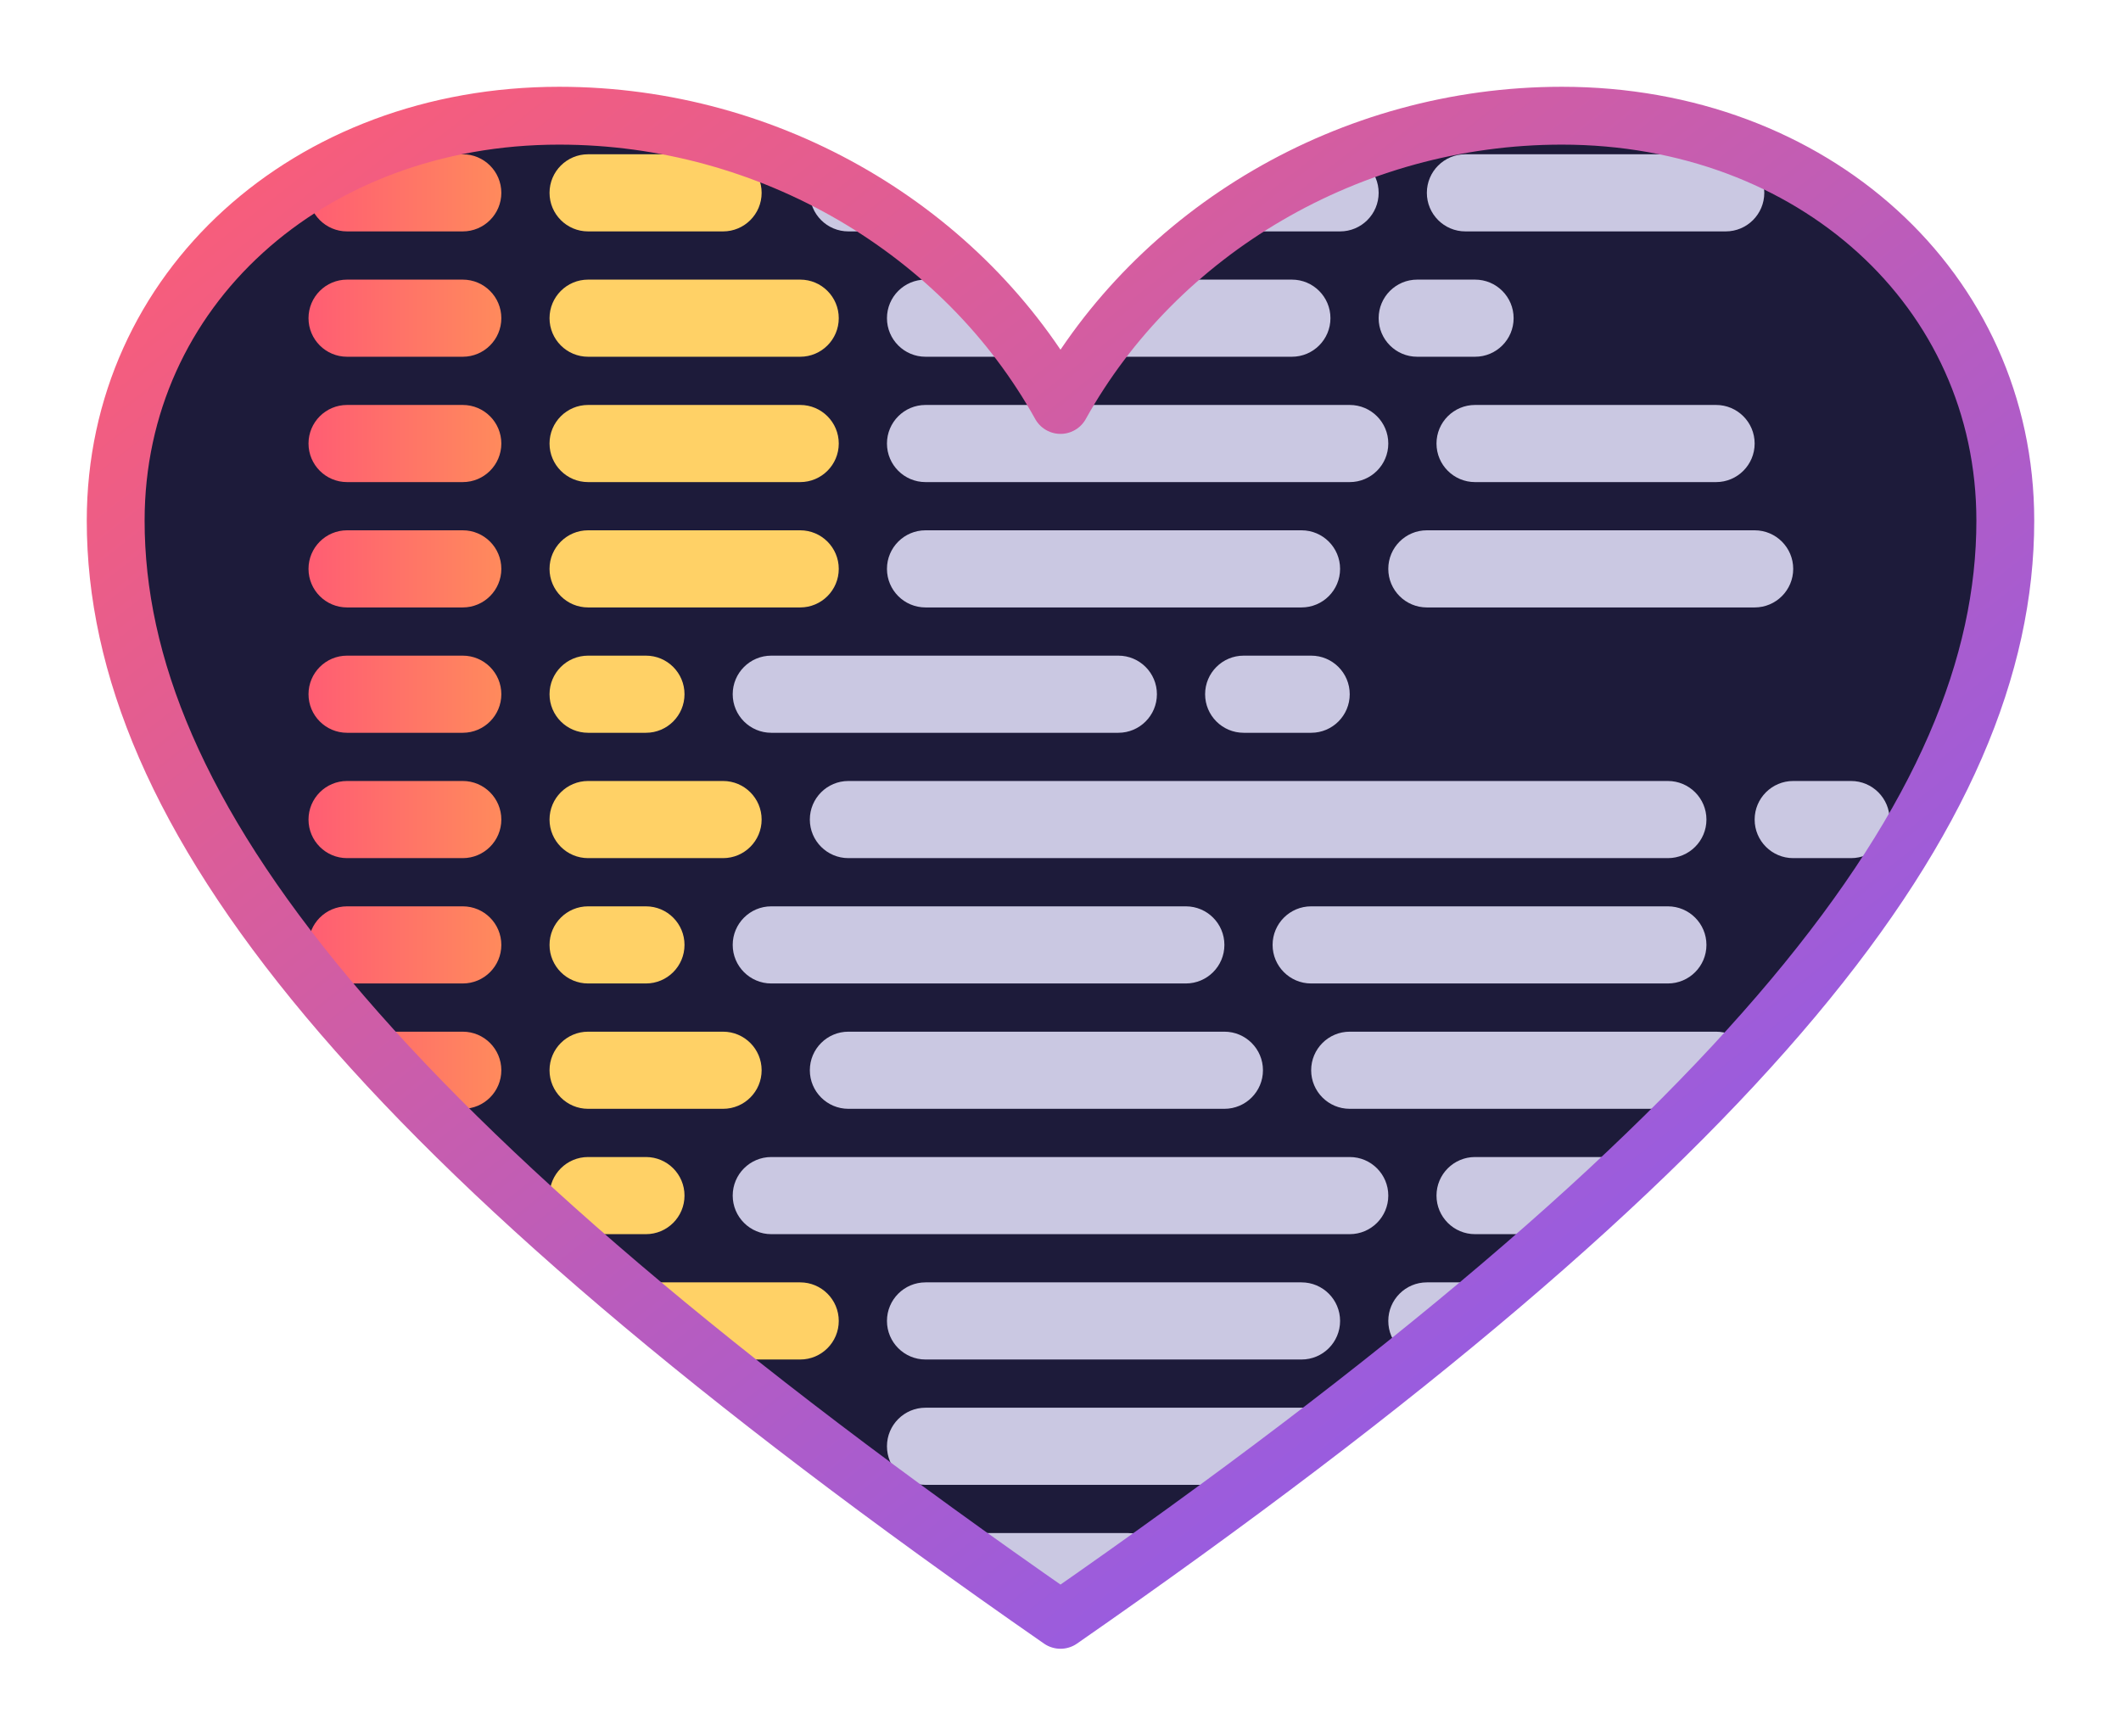
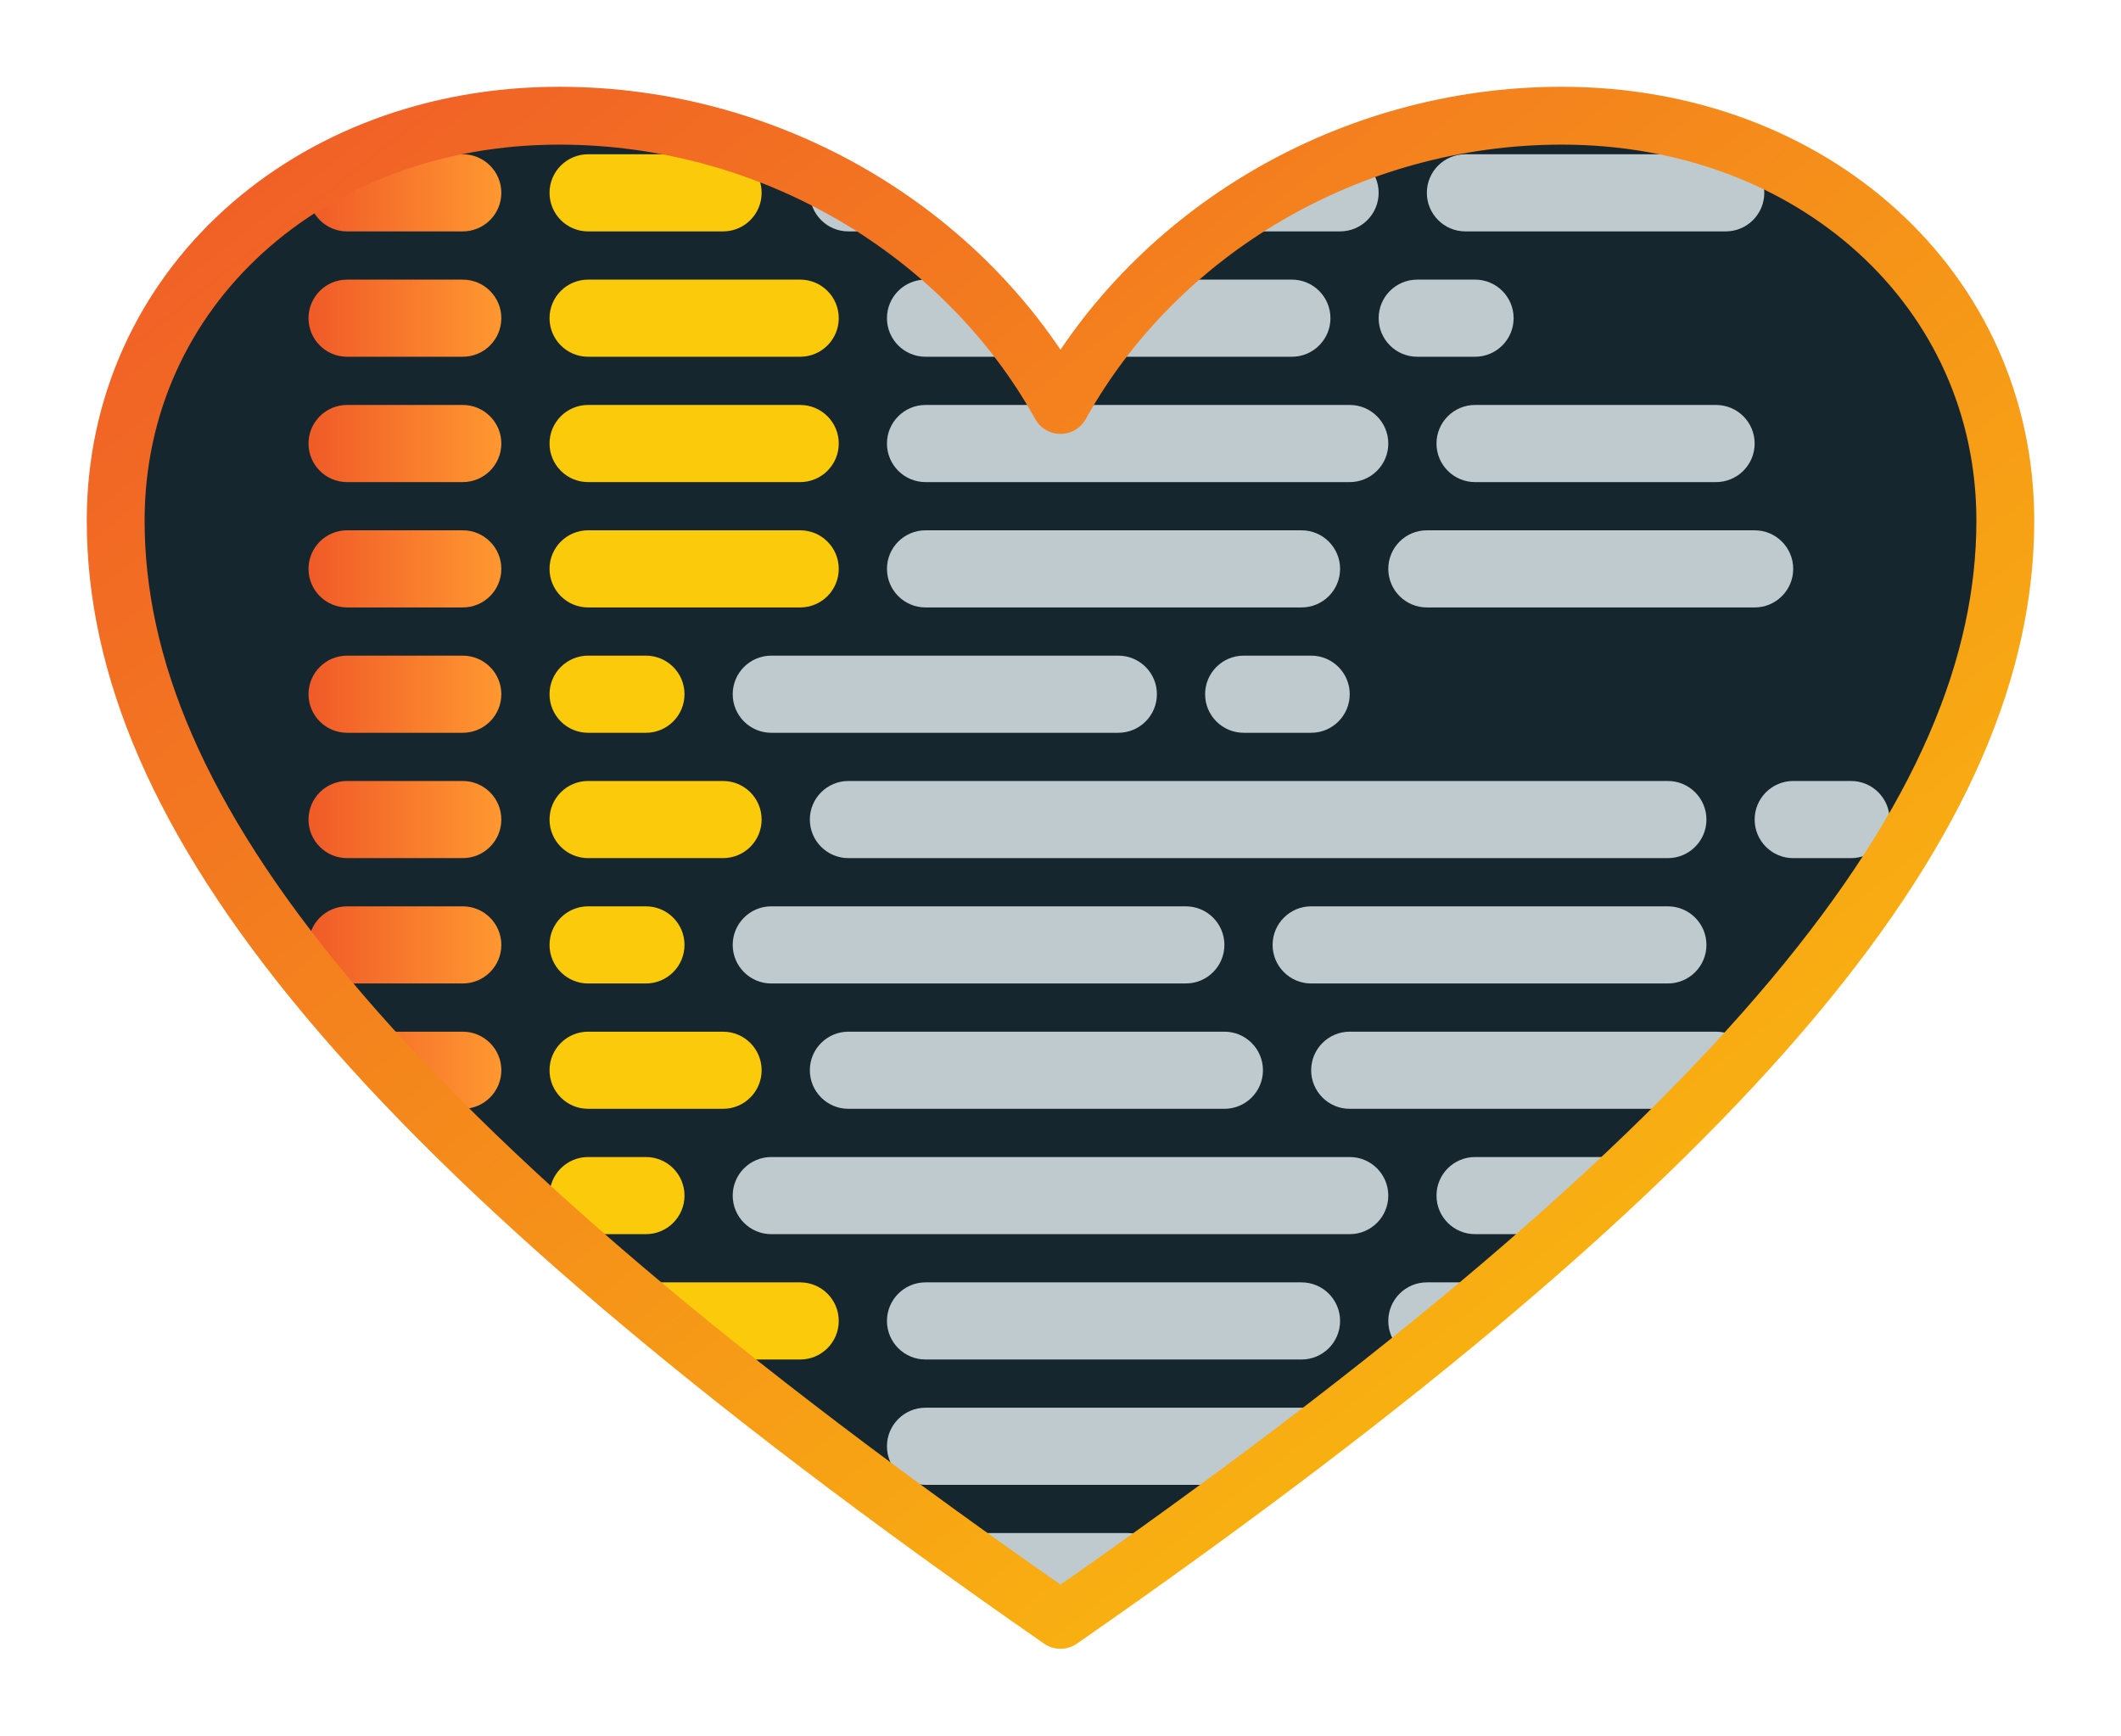
<svg xmlns="http://www.w3.org/2000/svg" viewBox="10 10 220 180" width="220" height="180" role="img" aria-label="lokihouse">
  <defs>
    <linearGradient id="hot" x1="0" y1="0" x2="1" y2="0">
-       <stop offset="0" stop-color="#ff5d73" />
-       <stop offset="1" stop-color="#ff8a5c" />
+       <stop offset="0" stop-color="#f05a28" />
+       <stop offset="1" stop-color="#ff9830" />
    </linearGradient>
    <linearGradient id="rim" x1="0" y1="0" x2="1" y2="1">
-       <stop offset="0" stop-color="#ff5d73" />
-       <stop offset="1" stop-color="#7b5cff" />
+       <stop offset="0" stop-color="#f05a28" />
+       <stop offset="1" stop-color="#fbca0a" />
    </linearGradient>
    <clipPath id="heart">
      <path id="hp" d="M120,178 C48,128 22,94 22,64 C22,40 42,22 68,22 C90,22 110,34 120,52 C130,34 150,22 172,22 C198,22 218,40 218,64 C218,94 192,128 120,178 Z" />
    </clipPath>
  </defs>
-   <path d="M120,178 C48,128 22,94 22,64 C22,40 42,22 68,22 C90,22 110,34 120,52 C130,34 150,22 172,22 C198,22 218,40 218,64 C218,94 192,128 120,178 Z" fill="#1d1b3a" />
+   <path d="M120,178 C48,128 22,94 22,64 C22,40 42,22 68,22 C90,22 110,34 120,52 C130,34 150,22 172,22 C198,22 218,40 218,64 C218,94 192,128 120,178 Z" fill="#15262e" />
  <g clip-path="url(#heart)">
    <rect x="42" y="26" width="20" height="8" rx="4" fill="url(#hot)" fill-opacity="1" />
-     <rect x="67" y="26" width="22" height="8" rx="4" fill="#ffd166" fill-opacity="1" />
-     <rect x="94" y="26" width="59" height="8" rx="4" fill="#e9e6ff" fill-opacity="0.85" />
-     <rect x="158" y="26" width="35" height="8" rx="4" fill="#e9e6ff" fill-opacity="0.85" />
+     <rect x="67" y="26" width="22" height="8" rx="4" fill="#fbca0a" fill-opacity="1" />
+     <rect x="94" y="26" width="59" height="8" rx="4" fill="#dde6ea" fill-opacity="0.85" />
+     <rect x="158" y="26" width="35" height="8" rx="4" fill="#dde6ea" fill-opacity="0.85" />
    <rect x="42" y="39" width="20" height="8" rx="4" fill="url(#hot)" fill-opacity="1" />
-     <rect x="67" y="39" width="30" height="8" rx="4" fill="#ffd166" fill-opacity="1" />
-     <rect x="102" y="39" width="46" height="8" rx="4" fill="#e9e6ff" fill-opacity="0.85" />
-     <rect x="153" y="39" width="14" height="8" rx="4" fill="#e9e6ff" fill-opacity="0.85" />
+     <rect x="67" y="39" width="30" height="8" rx="4" fill="#fbca0a" fill-opacity="1" />
+     <rect x="102" y="39" width="46" height="8" rx="4" fill="#dde6ea" fill-opacity="0.85" />
+     <rect x="153" y="39" width="14" height="8" rx="4" fill="#dde6ea" fill-opacity="0.85" />
    <rect x="42" y="52" width="20" height="8" rx="4" fill="url(#hot)" fill-opacity="1" />
-     <rect x="67" y="52" width="30" height="8" rx="4" fill="#ffd166" fill-opacity="1" />
-     <rect x="102" y="52" width="52" height="8" rx="4" fill="#e9e6ff" fill-opacity="0.85" />
-     <rect x="159" y="52" width="33" height="8" rx="4" fill="#e9e6ff" fill-opacity="0.85" />
+     <rect x="67" y="52" width="30" height="8" rx="4" fill="#fbca0a" fill-opacity="1" />
+     <rect x="102" y="52" width="52" height="8" rx="4" fill="#dde6ea" fill-opacity="0.85" />
+     <rect x="159" y="52" width="33" height="8" rx="4" fill="#dde6ea" fill-opacity="0.85" />
    <rect x="42" y="65" width="20" height="8" rx="4" fill="url(#hot)" fill-opacity="1" />
-     <rect x="67" y="65" width="30" height="8" rx="4" fill="#ffd166" fill-opacity="1" />
-     <rect x="102" y="65" width="47" height="8" rx="4" fill="#e9e6ff" fill-opacity="0.85" />
-     <rect x="154" y="65" width="42" height="8" rx="4" fill="#e9e6ff" fill-opacity="0.85" />
+     <rect x="67" y="65" width="30" height="8" rx="4" fill="#fbca0a" fill-opacity="1" />
+     <rect x="102" y="65" width="47" height="8" rx="4" fill="#dde6ea" fill-opacity="0.85" />
+     <rect x="154" y="65" width="42" height="8" rx="4" fill="#dde6ea" fill-opacity="0.85" />
    <rect x="42" y="78" width="20" height="8" rx="4" fill="url(#hot)" fill-opacity="1" />
-     <rect x="67" y="78" width="14" height="8" rx="4" fill="#ffd166" fill-opacity="1" />
-     <rect x="86" y="78" width="44" height="8" rx="4" fill="#e9e6ff" fill-opacity="0.85" />
-     <rect x="135" y="78" width="15" height="8" rx="4" fill="#e9e6ff" fill-opacity="0.85" />
+     <rect x="67" y="78" width="14" height="8" rx="4" fill="#fbca0a" fill-opacity="1" />
+     <rect x="86" y="78" width="44" height="8" rx="4" fill="#dde6ea" fill-opacity="0.85" />
+     <rect x="135" y="78" width="15" height="8" rx="4" fill="#dde6ea" fill-opacity="0.85" />
    <rect x="42" y="91" width="20" height="8" rx="4" fill="url(#hot)" fill-opacity="1" />
-     <rect x="67" y="91" width="22" height="8" rx="4" fill="#ffd166" fill-opacity="1" />
-     <rect x="94" y="91" width="93" height="8" rx="4" fill="#e9e6ff" fill-opacity="0.85" />
-     <rect x="192" y="91" width="14" height="8" rx="4" fill="#e9e6ff" fill-opacity="0.85" />
+     <rect x="67" y="91" width="22" height="8" rx="4" fill="#fbca0a" fill-opacity="1" />
+     <rect x="94" y="91" width="93" height="8" rx="4" fill="#dde6ea" fill-opacity="0.85" />
+     <rect x="192" y="91" width="14" height="8" rx="4" fill="#dde6ea" fill-opacity="0.85" />
    <rect x="42" y="104" width="20" height="8" rx="4" fill="url(#hot)" fill-opacity="1" />
-     <rect x="67" y="104" width="14" height="8" rx="4" fill="#ffd166" fill-opacity="1" />
-     <rect x="86" y="104" width="51" height="8" rx="4" fill="#e9e6ff" fill-opacity="0.85" />
-     <rect x="142" y="104" width="45" height="8" rx="4" fill="#e9e6ff" fill-opacity="0.85" />
+     <rect x="67" y="104" width="14" height="8" rx="4" fill="#fbca0a" fill-opacity="1" />
+     <rect x="86" y="104" width="51" height="8" rx="4" fill="#dde6ea" fill-opacity="0.85" />
+     <rect x="142" y="104" width="45" height="8" rx="4" fill="#dde6ea" fill-opacity="0.85" />
    <rect x="42" y="117" width="20" height="8" rx="4" fill="url(#hot)" fill-opacity="1" />
-     <rect x="67" y="117" width="22" height="8" rx="4" fill="#ffd166" fill-opacity="1" />
-     <rect x="94" y="117" width="47" height="8" rx="4" fill="#e9e6ff" fill-opacity="0.85" />
-     <rect x="146" y="117" width="46" height="8" rx="4" fill="#e9e6ff" fill-opacity="0.85" />
+     <rect x="67" y="117" width="22" height="8" rx="4" fill="#fbca0a" fill-opacity="1" />
+     <rect x="94" y="117" width="47" height="8" rx="4" fill="#dde6ea" fill-opacity="0.85" />
+     <rect x="146" y="117" width="46" height="8" rx="4" fill="#dde6ea" fill-opacity="0.85" />
    <rect x="42" y="130" width="20" height="8" rx="4" fill="url(#hot)" fill-opacity="1" />
-     <rect x="67" y="130" width="14" height="8" rx="4" fill="#ffd166" fill-opacity="1" />
-     <rect x="86" y="130" width="68" height="8" rx="4" fill="#e9e6ff" fill-opacity="0.85" />
-     <rect x="159" y="130" width="50" height="8" rx="4" fill="#e9e6ff" fill-opacity="0.85" />
+     <rect x="67" y="130" width="14" height="8" rx="4" fill="#fbca0a" fill-opacity="1" />
+     <rect x="86" y="130" width="68" height="8" rx="4" fill="#dde6ea" fill-opacity="0.85" />
+     <rect x="159" y="130" width="50" height="8" rx="4" fill="#dde6ea" fill-opacity="0.85" />
    <rect x="42" y="143" width="20" height="8" rx="4" fill="url(#hot)" fill-opacity="1" />
-     <rect x="67" y="143" width="30" height="8" rx="4" fill="#ffd166" fill-opacity="1" />
-     <rect x="102" y="143" width="47" height="8" rx="4" fill="#e9e6ff" fill-opacity="0.85" />
-     <rect x="154" y="143" width="46" height="8" rx="4" fill="#e9e6ff" fill-opacity="0.85" />
+     <rect x="67" y="143" width="30" height="8" rx="4" fill="#fbca0a" fill-opacity="1" />
+     <rect x="102" y="143" width="47" height="8" rx="4" fill="#dde6ea" fill-opacity="0.85" />
+     <rect x="154" y="143" width="46" height="8" rx="4" fill="#dde6ea" fill-opacity="0.85" />
    <rect x="42" y="156" width="20" height="8" rx="4" fill="url(#hot)" fill-opacity="1" />
-     <rect x="67" y="156" width="30" height="8" rx="4" fill="#ffd166" fill-opacity="1" />
-     <rect x="102" y="156" width="90" height="8" rx="4" fill="#e9e6ff" fill-opacity="0.85" />
-     <rect x="197" y="156" width="13" height="8" rx="4" fill="#e9e6ff" fill-opacity="0.85" />
+     <rect x="67" y="156" width="30" height="8" rx="4" fill="#fbca0a" fill-opacity="1" />
+     <rect x="102" y="156" width="90" height="8" rx="4" fill="#dde6ea" fill-opacity="0.85" />
+     <rect x="197" y="156" width="13" height="8" rx="4" fill="#dde6ea" fill-opacity="0.85" />
    <rect x="42" y="169" width="20" height="8" rx="4" fill="url(#hot)" fill-opacity="1" />
-     <rect x="67" y="169" width="14" height="8" rx="4" fill="#ffd166" fill-opacity="1" />
-     <rect x="86" y="169" width="45" height="8" rx="4" fill="#e9e6ff" fill-opacity="0.85" />
-     <rect x="136" y="169" width="45" height="8" rx="4" fill="#e9e6ff" fill-opacity="0.85" />
+     <rect x="67" y="169" width="14" height="8" rx="4" fill="#fbca0a" fill-opacity="1" />
+     <rect x="86" y="169" width="45" height="8" rx="4" fill="#dde6ea" fill-opacity="0.85" />
+     <rect x="136" y="169" width="45" height="8" rx="4" fill="#dde6ea" fill-opacity="0.85" />
  </g>
  <path d="M120,178 C48,128 22,94 22,64 C22,40 42,22 68,22 C90,22 110,34 120,52 C130,34 150,22 172,22 C198,22 218,40 218,64 C218,94 192,128 120,178 Z" fill="none" stroke="url(#rim)" stroke-width="6" stroke-linejoin="round" />
</svg>
